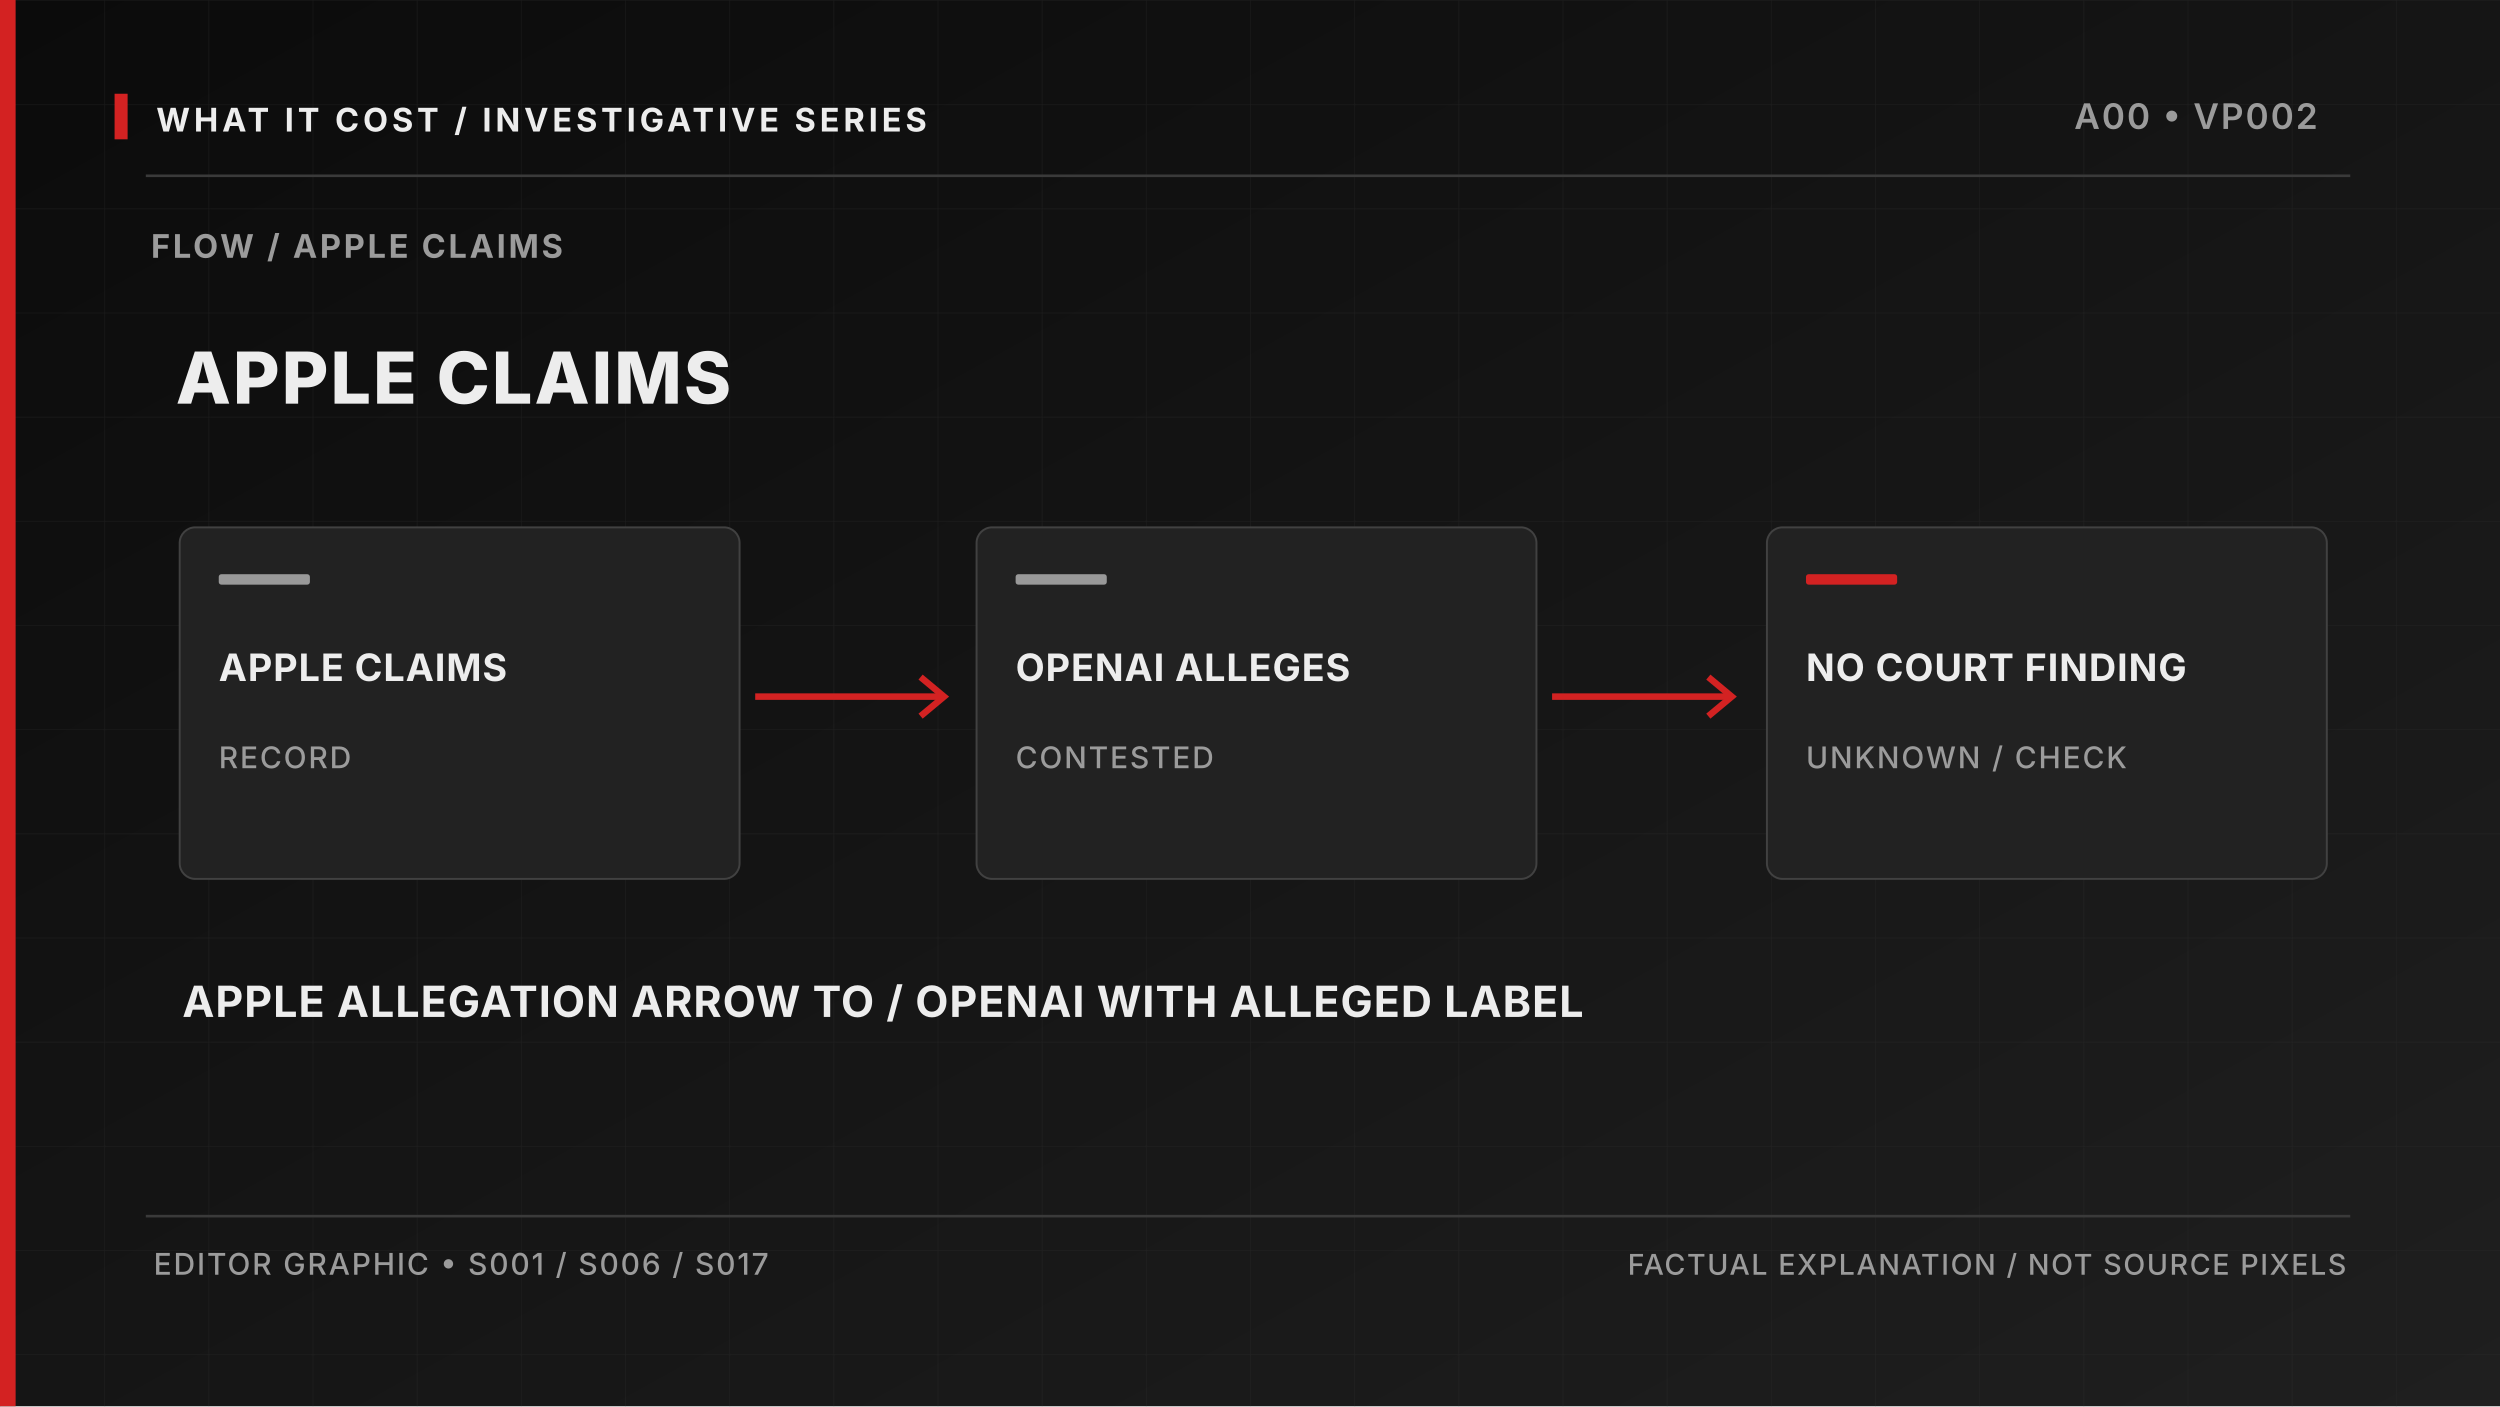
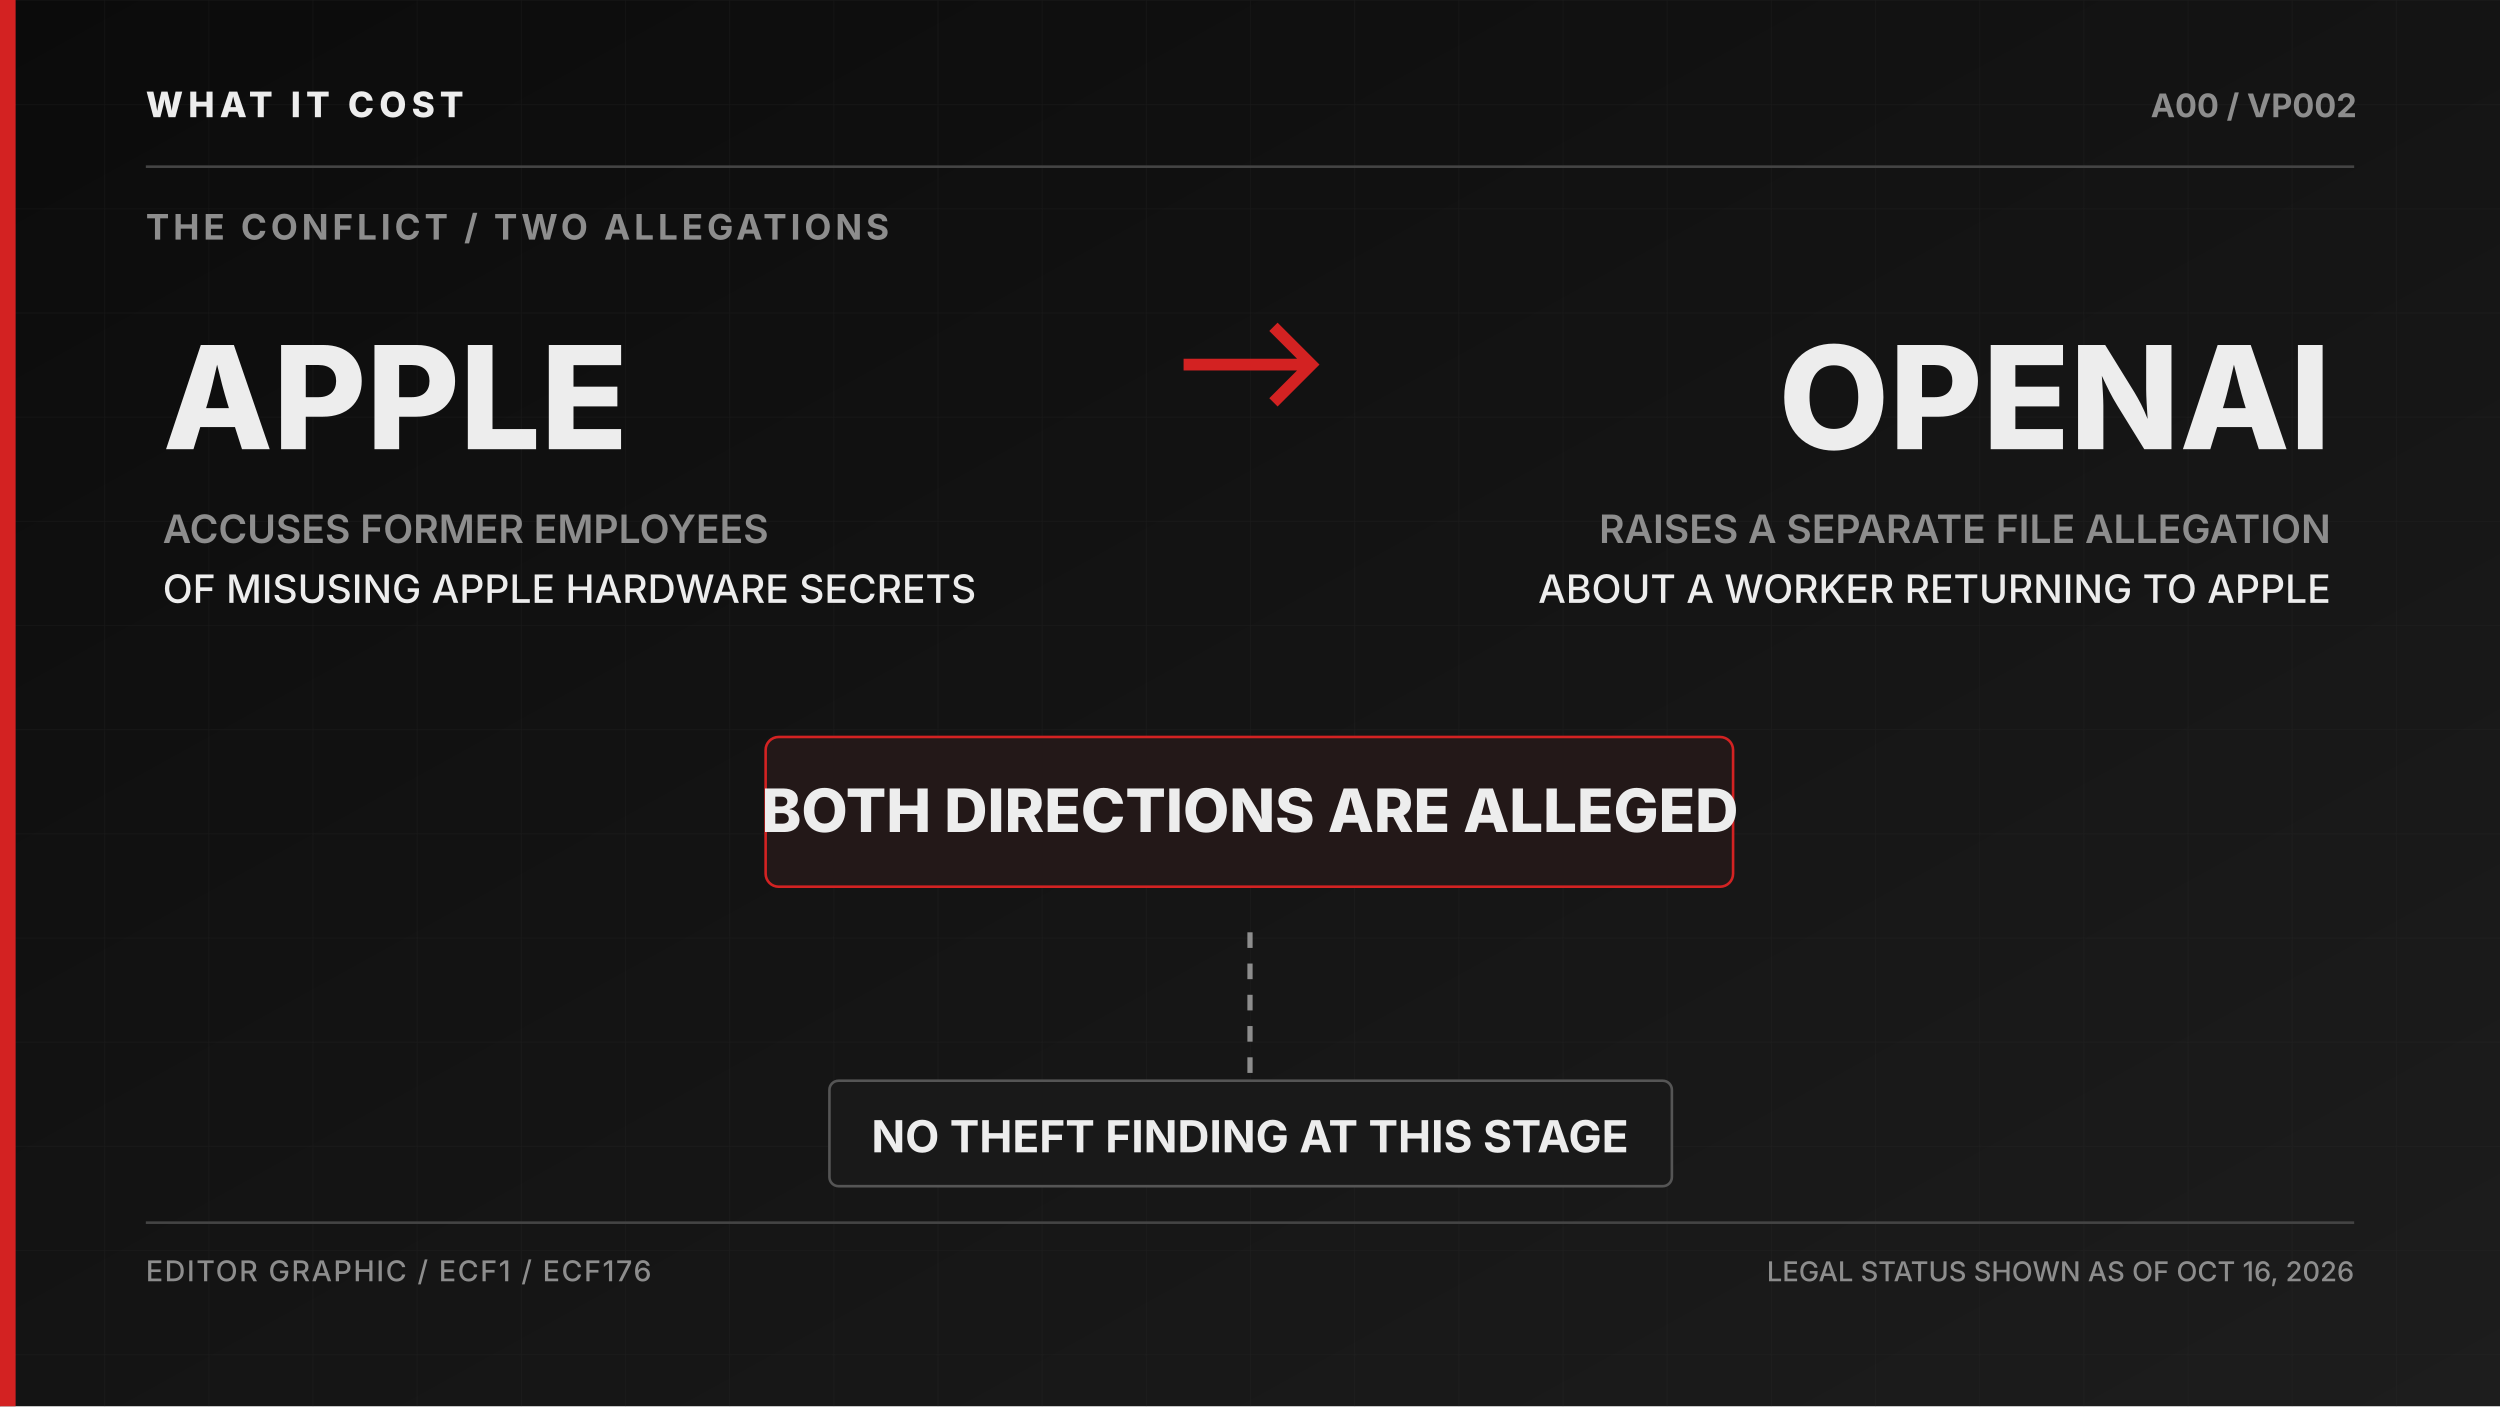
- <svg xmlns="http://www.w3.org/2000/svg" width="1920" height="1080" viewBox="0 0 1920 1080" role="img" aria-label="VP002 Apple allegation arrow to OpenAI with ALLEGED label">
+ <svg xmlns="http://www.w3.org/2000/svg" viewBox="0 0 1920 1080" width="1920" height="1080">
  <defs>
-     <pattern id="fine" width="80" height="80" patternUnits="userSpaceOnUse">
-       <path d="M0 80V0H80" fill="none" stroke="#313131" stroke-width="1" opacity=".34" />
+     <linearGradient id="shade" x1="0" x2="1" y1="0" y2="1">
+       <stop stop-color="#0B0B0B" />
+       <stop offset="1" stop-color="#1D1D1D" />
+     </linearGradient>
+     <pattern id="lines" width="80" height="80" patternUnits="userSpaceOnUse">
+       <path d="M80 0H0V80" fill="none" stroke="#333" opacity=".25" />
    </pattern>
-     <linearGradient id="back" x1="0" y1="0" x2="1" y2="1">
-       <stop stop-color="#0B0B0B" />
-       <stop offset="1" stop-color="#1F1F1F" />
-     </linearGradient>
-     <filter id="glow">
-       <feGaussianBlur stdDeviation="32" />
-     </filter>
  </defs>
-   <rect x="0" y="0" width="1920" height="1080" rx="0" fill="url(#back)" />
-   <rect x="0" y="0" width="1920" height="1080" rx="0" fill="url(#fine)" />
+   <rect x="0" y="0" width="1920" height="1080" rx="0" fill="url(#shade)" />
+   <rect x="0" y="0" width="1920" height="1080" rx="0" fill="url(#lines)" />
  <rect x="0" y="0" width="12" height="1080" rx="0" fill="#D32222" />
-   <rect x="88" y="72" width="10" height="35" rx="0" fill="#D32222" />
-   <text x="120" y="101" fill="#EDEDED" font-family="Inter, DejaVu Sans" font-size="25" font-weight="700" letter-spacing="3" text-anchor="start">WHAT IT COST  /  INVESTIGATIVE SERIES</text>
-   <text x="1780" y="99" fill="#9B9B9B" font-family="Inter, DejaVu Sans" font-size="27" font-weight="600" letter-spacing="1.5" text-anchor="end">A00  •  VP002</text>
-   <path d="M112 135L1805 135" fill="none" stroke="#3A3A3A" stroke-width="2" />
-   <text x="116" y="198" fill="#9B9B9B" font-family="Inter, DejaVu Sans" font-size="25" font-weight="750" letter-spacing="2.1" text-anchor="start">FLOW  /  APPLE CLAIMS</text>
-   <text x="135" y="310" fill="#EDEDED" font-family="Inter, DejaVu Sans" font-size="55" font-weight="800" letter-spacing="1.6" text-anchor="start">APPLE CLAIMS</text>
-   <rect x="138" y="405" width="430" height="270" rx="12" fill="#222222" stroke="#414141" stroke-width="1.5" />
-   <rect x="168" y="441" width="70" height="8" rx="2" fill="#999999" />
-   <text x="168" y="523" fill="#EDEDED" font-family="Inter, DejaVu Sans" font-size="29" font-weight="750" letter-spacing="0.7" text-anchor="start">APPLE CLAIMS</text>
-   <text x="168" y="590" fill="#9B9B9B" font-family="Inter, DejaVu Sans" font-size="23" font-weight="500" letter-spacing="1.4" text-anchor="start">RECORD</text>
-   <rect x="750" y="405" width="430" height="270" rx="12" fill="#222222" stroke="#414141" stroke-width="1.5" />
-   <rect x="780" y="441" width="70" height="8" rx="2" fill="#999999" />
-   <text x="780" y="523" fill="#EDEDED" font-family="Inter, DejaVu Sans" font-size="29" font-weight="750" letter-spacing="0.7" text-anchor="start">OPENAI ALLEGES</text>
-   <text x="780" y="590" fill="#9B9B9B" font-family="Inter, DejaVu Sans" font-size="23" font-weight="500" letter-spacing="1.4" text-anchor="start">CONTESTED</text>
-   <rect x="1357" y="405" width="430" height="270" rx="12" fill="#222222" stroke="#414141" stroke-width="1.5" />
-   <rect x="1387" y="441" width="70" height="8" rx="2" fill="#D32222" />
-   <text x="1387" y="523" fill="#EDEDED" font-family="Inter, DejaVu Sans" font-size="29" font-weight="750" letter-spacing="0.7" text-anchor="start">NO COURT FINDING</text>
-   <text x="1387" y="590" fill="#9B9B9B" font-family="Inter, DejaVu Sans" font-size="23" font-weight="500" letter-spacing="1.4" text-anchor="start">UNKNOWN / CHECK</text>
-   <path d="M580 535L725 535" fill="none" stroke="#D32222" stroke-width="5" />
-   <path d="M1192 535L1330 535" fill="none" stroke="#D32222" stroke-width="5" />
-   <path d="M707 520L725 535L707 550 M1312 520L1330 535L1312 550" fill="none" stroke="#D32222" stroke-width="5" />
-   <text x="140" y="781" fill="#EDEDED" font-family="Inter, DejaVu Sans" font-size="33" font-weight="650" letter-spacing="0.8" text-anchor="start">APPLE ALLEGATION ARROW TO  /  OPENAI WITH ALLEGED LABEL</text>
-   <path d="M112 934L1805 934" fill="none" stroke="#3A3A3A" stroke-width="2" />
-   <text x="118" y="979" fill="#9B9B9B" font-family="Inter, DejaVu Sans" font-size="23" font-weight="550" letter-spacing="1.4" text-anchor="start">EDITOR GRAPHIC   •   S001 / S006 / S017</text>
-   <text x="1802" y="979" fill="#9B9B9B" font-family="Inter, DejaVu Sans" font-size="22" font-weight="550" letter-spacing="1.2" text-anchor="end">FACTUAL EXPLANATION  /  NOT SOURCE PIXELS</text>
+   <text x="112" y="90" fill="#EDEDED" font-size="27" font-family="Inter,DejaVu Sans,sans-serif" font-weight="800" letter-spacing="4">WHAT IT COST</text>
+   <text x="1810" y="90" fill="#8D8D8D" font-size="25" font-family="Inter,DejaVu Sans,sans-serif" font-weight="700" text-anchor="end">A00  /  VP002</text>
+   <path d="M112 128H1808" stroke="#444" stroke-width="2" fill="none" />
+   <text x="112" y="184" fill="#8D8D8D" font-size="27" font-family="Inter,DejaVu Sans,sans-serif" font-weight="700" letter-spacing="3">THE CONFLICT  /  TWO ALLEGATIONS</text>
+   <text x="125" y="345" fill="#EDEDED" font-size="110" font-family="Inter,DejaVu Sans,sans-serif" font-weight="800">APPLE</text>
+   <text x="125" y="417" fill="#8D8D8D" font-size="30" font-family="Inter,DejaVu Sans,sans-serif" font-weight="600">ACCUSES FORMER EMPLOYEES</text>
+   <text x="125" y="463" fill="#EDEDED" font-size="30" font-family="Inter,DejaVu Sans,sans-serif" font-weight="550">OF MISUSING APPLE HARDWARE SECRETS</text>
+   <text x="1790" y="345" fill="#EDEDED" font-size="110" font-family="Inter,DejaVu Sans,sans-serif" font-weight="800" text-anchor="end">OPENAI</text>
+   <text x="1790" y="417" fill="#8D8D8D" font-size="30" font-family="Inter,DejaVu Sans,sans-serif" font-weight="600" text-anchor="end">RAISES A SEPARATE FILE ALLEGATION</text>
+   <text x="1790" y="463" fill="#EDEDED" font-size="30" font-family="Inter,DejaVu Sans,sans-serif" font-weight="550" text-anchor="end">ABOUT A WORKER RETURNING TO APPLE</text>
+   <path d="M909 280L1007 280M978 251L1007 280L978 309" stroke="#D32222" stroke-width="9" fill="none" />
+   <rect x="588" y="566" width="743" height="115" rx="10" fill="#231818" stroke="#D32222" stroke-width="2" />
+   <text x="960" y="639" fill="#EDEDED" font-size="46" font-family="Inter,DejaVu Sans,sans-serif" font-weight="800" text-anchor="middle">BOTH DIRECTIONS ARE ALLEGED</text>
+   <path d="M960 716V829" stroke="#8D8D8D" stroke-width="4" fill="none" stroke-dasharray="12 12" />
+   <rect x="637" y="830" width="647" height="81" rx="7" fill="#191919" stroke="#555" stroke-width="2" />
+   <text x="960" y="885" fill="#EDEDED" font-size="34" font-family="Inter,DejaVu Sans,sans-serif" font-weight="750" text-anchor="middle">NO THEFT FINDING AT THIS STAGE</text>
+   <path d="M112 939H1808" stroke="#444" stroke-width="2" fill="none" />
+   <text x="112" y="984" fill="#8D8D8D" font-size="22" font-family="Inter,DejaVu Sans,sans-serif" font-weight="550" letter-spacing="1.2">EDITOR GRAPHIC  /  ECF1 / ECF176</text>
+   <text x="1808" y="984" fill="#8D8D8D" font-size="21" font-family="Inter,DejaVu Sans,sans-serif" font-weight="500" text-anchor="end">LEGAL STATUS SHOWN AS OF OCT 16, 2026</text>
</svg>
